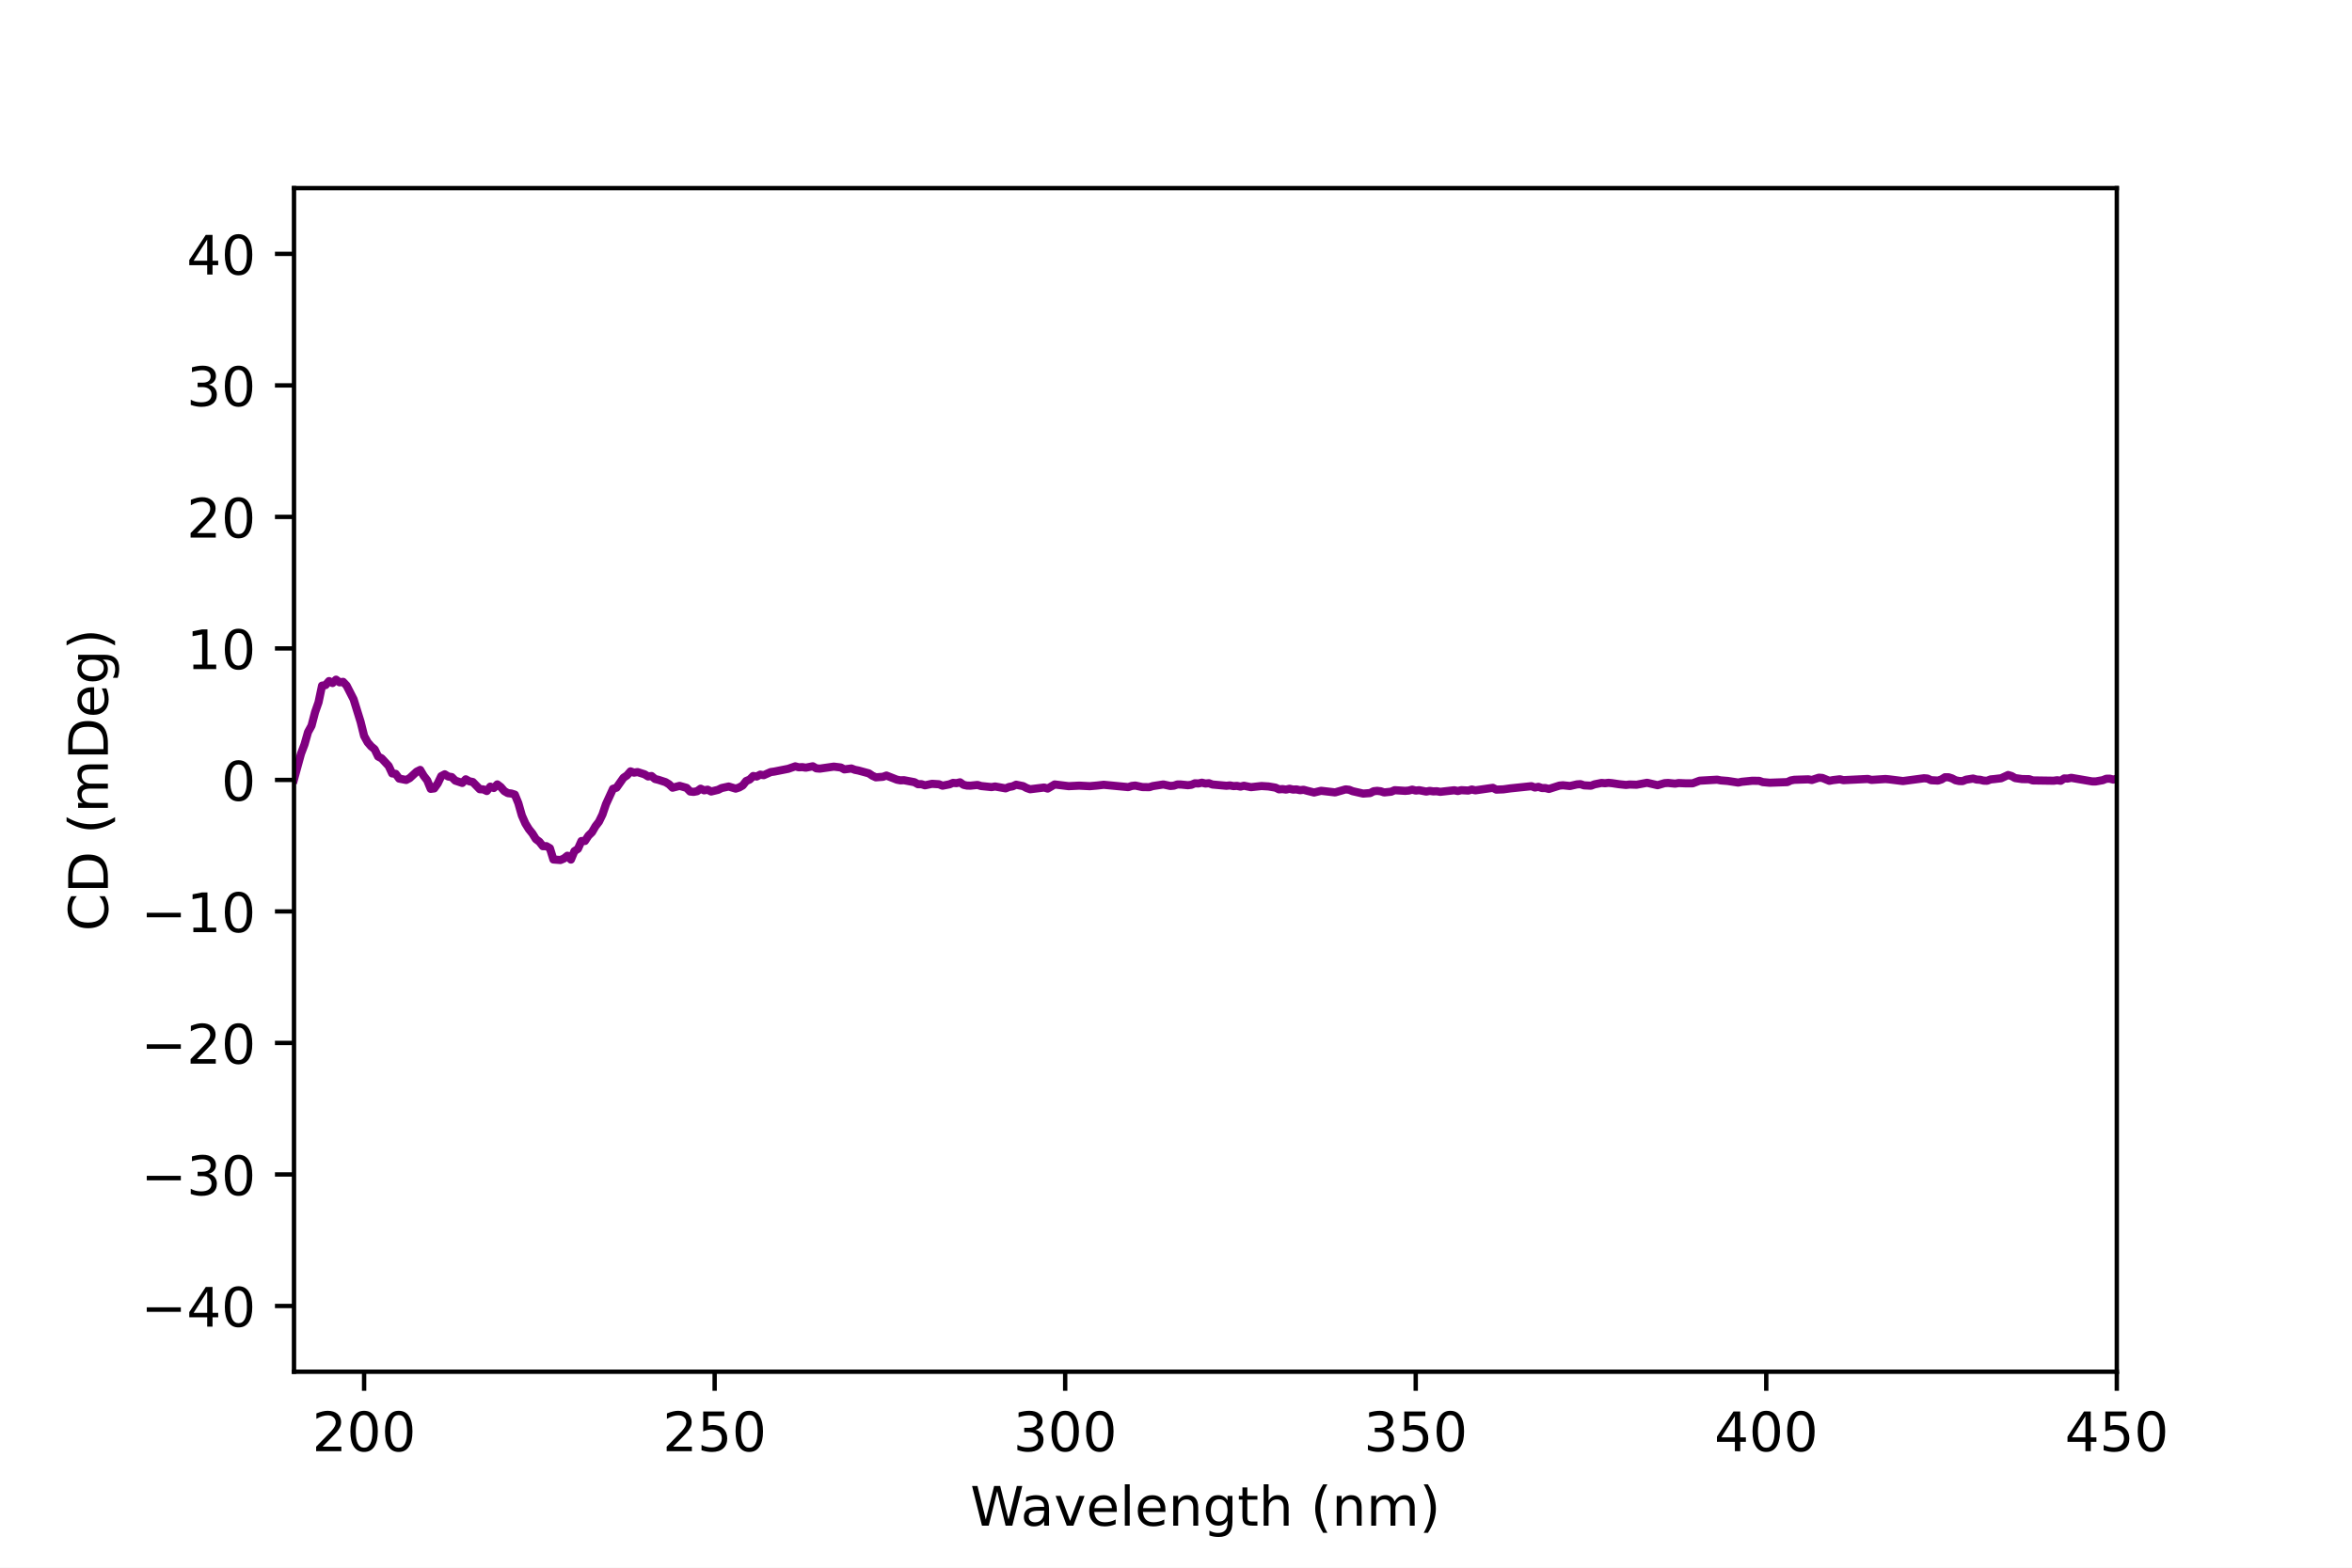
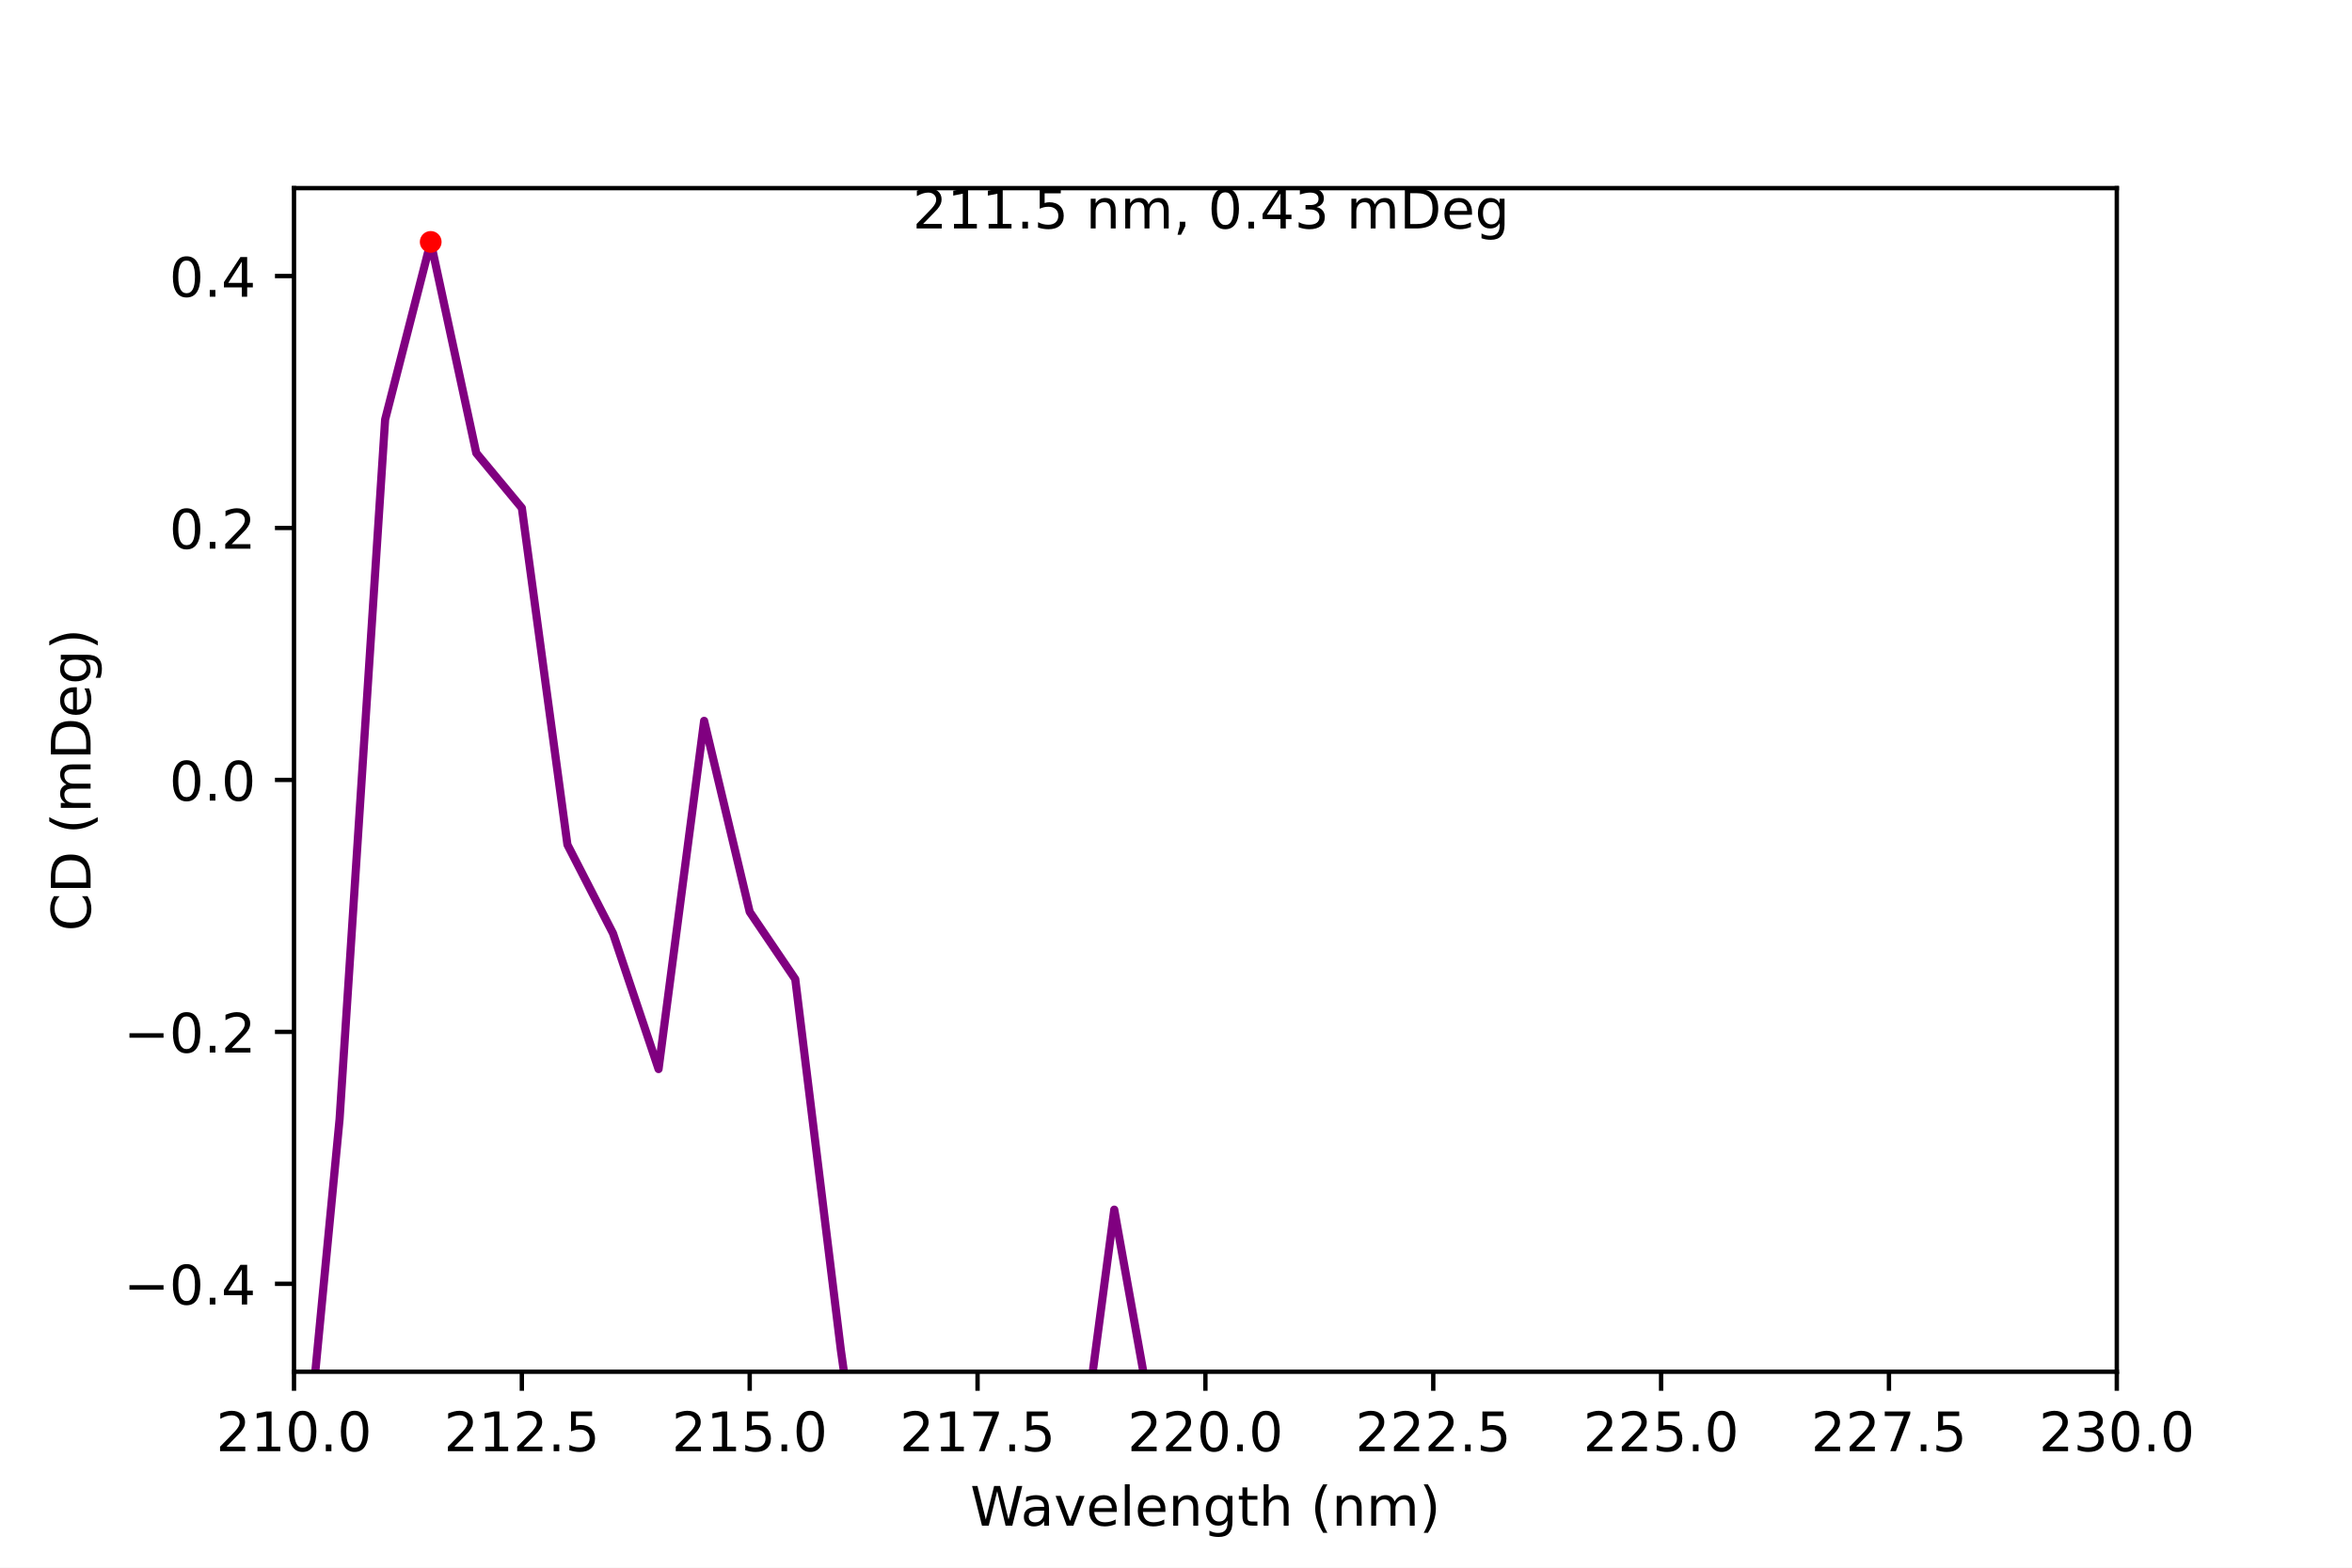
<svg xmlns="http://www.w3.org/2000/svg" xmlns:xlink="http://www.w3.org/1999/xlink" height="288pt" version="1.1" viewBox="0 0 432 288" width="432pt">
  <defs>
    <style type="text/css">*{stroke-linecap:butt;stroke-linejoin:round;}</style>
  </defs>
  <g id="figure_1">
    <g id="patch_1">
      <path d="M 0 288  L 432 288  L 432 0  L 0 0  z " style="fill:#ffffff;" />
    </g>
    <g id="axes_1">
      <g id="patch_2">
        <path d="M 54 252  L 388.8 252  L 388.8 34.56  L 54 34.56  z " style="fill:#ffffff;" />
      </g>
      <g id="matplotlib.axis_1">
        <g id="xtick_1">
          <g id="line2d_1">
            <defs>
-               <path d="M 0 0  L 0 3.5  " id="med1c106086" style="stroke:#000000;stroke-width:0.8;" />
+               <path d="M 0 0  L 0 3.5  " id="m0cfd0e00ab" style="stroke:#000000;stroke-width:0.8;" />
            </defs>
            <g>
-               <use style="stroke:#000000;stroke-width:0.8;" x="66.877" xlink:href="#med1c106086" y="252" />
+               <use style="stroke:#000000;stroke-width:0.8;" x="54" xlink:href="#m0cfd0e00ab" y="252" />
            </g>
          </g>
          <g id="text_1">
-             <g transform="translate(57.33317 266.5984)scale(0.1 -0.1)">
+             <g transform="translate(39.68594 266.5984)scale(0.1 -0.1)">
              <defs>
                <path d="M 1228 531  L 3431 531  L 3431 0  L 469 0  L 469 531  Q 828 903 1448 1529  Q 2069 2156 2228 2338  Q 2531 2678 2651 2914  Q 2772 3150 2772 3378  Q 2772 3750 2511 3984  Q 2250 4219 1831 4219  Q 1534 4219 1204 4116  Q 875 4013 500 3803  L 500 4441  Q 881 4594 1212 4672  Q 1544 4750 1819 4750  Q 2544 4750 2975 4387  Q 3406 4025 3406 3419  Q 3406 3131 3298 2873  Q 3191 2616 2906 2266  Q 2828 2175 2409 1742  Q 1991 1309 1228 531  z " id="DejaVuSans-32" transform="scale(0.015625)" />
+                 <path d="M 794 531  L 1825 531  L 1825 4091  L 703 3866  L 703 4441  L 1819 4666  L 2450 4666  L 2450 531  L 3481 531  L 3481 0  L 794 0  L 794 531  z " id="DejaVuSans-31" transform="scale(0.015625)" />
                <path d="M 2034 4250  Q 1547 4250 1301 3770  Q 1056 3291 1056 2328  Q 1056 1369 1301 889  Q 1547 409 2034 409  Q 2525 409 2770 889  Q 3016 1369 3016 2328  Q 3016 3291 2770 3770  Q 2525 4250 2034 4250  z M 2034 4750  Q 2819 4750 3233 4129  Q 3647 3509 3647 2328  Q 3647 1150 3233 529  Q 2819 -91 2034 -91  Q 1250 -91 836 529  Q 422 1150 422 2328  Q 422 3509 836 4129  Q 1250 4750 2034 4750  z " id="DejaVuSans-30" transform="scale(0.015625)" />
-               </defs>
-               <use xlink:href="#DejaVuSans-32" />
-               <use x="63.623" xlink:href="#DejaVuSans-30" />
+                 <path d="M 684 794  L 1344 794  L 1344 0  L 684 0  L 684 794  z " id="DejaVuSans-2e" transform="scale(0.015625)" />
+               </defs>
+               <use xlink:href="#DejaVuSans-32" />
+               <use x="63.623" xlink:href="#DejaVuSans-31" />
              <use x="127.246" xlink:href="#DejaVuSans-30" />
+               <use x="190.869" xlink:href="#DejaVuSans-2e" />
+               <use x="222.656" xlink:href="#DejaVuSans-30" />
            </g>
          </g>
        </g>
        <g id="xtick_2">
          <g id="line2d_2">
            <g>
-               <use style="stroke:#000000;stroke-width:0.8;" x="131.262" xlink:href="#med1c106086" y="252" />
+               <use style="stroke:#000000;stroke-width:0.8;" x="95.85" xlink:href="#m0cfd0e00ab" y="252" />
            </g>
          </g>
          <g id="text_2">
-             <g transform="translate(121.7178 266.5984)scale(0.1 -0.1)">
+             <g transform="translate(81.53594 266.5984)scale(0.1 -0.1)">
              <defs>
                <path d="M 691 4666  L 3169 4666  L 3169 4134  L 1269 4134  L 1269 2991  Q 1406 3038 1543 3061  Q 1681 3084 1819 3084  Q 2600 3084 3056 2656  Q 3513 2228 3513 1497  Q 3513 744 3044 326  Q 2575 -91 1722 -91  Q 1428 -91 1123 -41  Q 819 9 494 109  L 494 744  Q 775 591 1075 516  Q 1375 441 1709 441  Q 2250 441 2565 725  Q 2881 1009 2881 1497  Q 2881 1984 2565 2268  Q 2250 2553 1709 2553  Q 1456 2553 1204 2497  Q 953 2441 691 2322  L 691 4666  z " id="DejaVuSans-35" transform="scale(0.015625)" />
              </defs>
              <use xlink:href="#DejaVuSans-32" />
-               <use x="63.623" xlink:href="#DejaVuSans-35" />
-               <use x="127.246" xlink:href="#DejaVuSans-30" />
+               <use x="63.623" xlink:href="#DejaVuSans-31" />
+               <use x="127.246" xlink:href="#DejaVuSans-32" />
+               <use x="190.869" xlink:href="#DejaVuSans-2e" />
+               <use x="222.656" xlink:href="#DejaVuSans-35" />
            </g>
          </g>
        </g>
        <g id="xtick_3">
          <g id="line2d_3">
            <g>
-               <use style="stroke:#000000;stroke-width:0.8;" x="195.646" xlink:href="#med1c106086" y="252" />
+               <use style="stroke:#000000;stroke-width:0.8;" x="137.7" xlink:href="#m0cfd0e00ab" y="252" />
            </g>
          </g>
          <g id="text_3">
-             <g transform="translate(186.1024 266.5984)scale(0.1 -0.1)">
-               <defs>
-                 <path d="M 2597 2516  Q 3050 2419 3304 2112  Q 3559 1806 3559 1356  Q 3559 666 3084 287  Q 2609 -91 1734 -91  Q 1441 -91 1130 -33  Q 819 25 488 141  L 488 750  Q 750 597 1062 519  Q 1375 441 1716 441  Q 2309 441 2620 675  Q 2931 909 2931 1356  Q 2931 1769 2642 2001  Q 2353 2234 1838 2234  L 1294 2234  L 1294 2753  L 1863 2753  Q 2328 2753 2575 2939  Q 2822 3125 2822 3475  Q 2822 3834 2567 4026  Q 2313 4219 1838 4219  Q 1578 4219 1281 4162  Q 984 4106 628 3988  L 628 4550  Q 988 4650 1302 4700  Q 1616 4750 1894 4750  Q 2613 4750 3031 4423  Q 3450 4097 3450 3541  Q 3450 3153 3228 2886  Q 3006 2619 2597 2516  z " id="DejaVuSans-33" transform="scale(0.015625)" />
-               </defs>
-               <use xlink:href="#DejaVuSans-33" />
-               <use x="63.623" xlink:href="#DejaVuSans-30" />
-               <use x="127.246" xlink:href="#DejaVuSans-30" />
+             <g transform="translate(123.3859 266.5984)scale(0.1 -0.1)">
+               <use xlink:href="#DejaVuSans-32" />
+               <use x="63.623" xlink:href="#DejaVuSans-31" />
+               <use x="127.246" xlink:href="#DejaVuSans-35" />
+               <use x="190.869" xlink:href="#DejaVuSans-2e" />
+               <use x="222.656" xlink:href="#DejaVuSans-30" />
            </g>
          </g>
        </g>
        <g id="xtick_4">
          <g id="line2d_4">
            <g>
-               <use style="stroke:#000000;stroke-width:0.8;" x="260.031" xlink:href="#med1c106086" y="252" />
+               <use style="stroke:#000000;stroke-width:0.8;" x="179.55" xlink:href="#m0cfd0e00ab" y="252" />
            </g>
          </g>
          <g id="text_4">
-             <g transform="translate(250.487 266.5984)scale(0.1 -0.1)">
-               <use xlink:href="#DejaVuSans-33" />
-               <use x="63.623" xlink:href="#DejaVuSans-35" />
-               <use x="127.246" xlink:href="#DejaVuSans-30" />
+             <g transform="translate(165.2359 266.5984)scale(0.1 -0.1)">
+               <defs>
+                 <path d="M 525 4666  L 3525 4666  L 3525 4397  L 1831 0  L 1172 0  L 2766 4134  L 525 4134  L 525 4666  z " id="DejaVuSans-37" transform="scale(0.015625)" />
+               </defs>
+               <use xlink:href="#DejaVuSans-32" />
+               <use x="63.623" xlink:href="#DejaVuSans-31" />
+               <use x="127.246" xlink:href="#DejaVuSans-37" />
+               <use x="190.869" xlink:href="#DejaVuSans-2e" />
+               <use x="222.656" xlink:href="#DejaVuSans-35" />
            </g>
          </g>
        </g>
        <g id="xtick_5">
          <g id="line2d_5">
            <g>
-               <use style="stroke:#000000;stroke-width:0.8;" x="324.415" xlink:href="#med1c106086" y="252" />
+               <use style="stroke:#000000;stroke-width:0.8;" x="221.4" xlink:href="#m0cfd0e00ab" y="252" />
            </g>
          </g>
          <g id="text_5">
-             <g transform="translate(314.8716 266.5984)scale(0.1 -0.1)">
-               <defs>
-                 <path d="M 2419 4116  L 825 1625  L 2419 1625  L 2419 4116  z M 2253 4666  L 3047 4666  L 3047 1625  L 3713 1625  L 3713 1100  L 3047 1100  L 3047 0  L 2419 0  L 2419 1100  L 313 1100  L 313 1709  L 2253 4666  z " id="DejaVuSans-34" transform="scale(0.015625)" />
-               </defs>
-               <use xlink:href="#DejaVuSans-34" />
-               <use x="63.623" xlink:href="#DejaVuSans-30" />
+             <g transform="translate(207.0859 266.5984)scale(0.1 -0.1)">
+               <use xlink:href="#DejaVuSans-32" />
+               <use x="63.623" xlink:href="#DejaVuSans-32" />
              <use x="127.246" xlink:href="#DejaVuSans-30" />
+               <use x="190.869" xlink:href="#DejaVuSans-2e" />
+               <use x="222.656" xlink:href="#DejaVuSans-30" />
            </g>
          </g>
        </g>
        <g id="xtick_6">
          <g id="line2d_6">
            <g>
-               <use style="stroke:#000000;stroke-width:0.8;" x="388.8" xlink:href="#med1c106086" y="252" />
+               <use style="stroke:#000000;stroke-width:0.8;" x="263.25" xlink:href="#m0cfd0e00ab" y="252" />
            </g>
          </g>
          <g id="text_6">
-             <g transform="translate(379.2563 266.5984)scale(0.1 -0.1)">
-               <use xlink:href="#DejaVuSans-34" />
-               <use x="63.623" xlink:href="#DejaVuSans-35" />
+             <g transform="translate(248.9359 266.5984)scale(0.1 -0.1)">
+               <use xlink:href="#DejaVuSans-32" />
+               <use x="63.623" xlink:href="#DejaVuSans-32" />
+               <use x="127.246" xlink:href="#DejaVuSans-32" />
+               <use x="190.869" xlink:href="#DejaVuSans-2e" />
+               <use x="222.656" xlink:href="#DejaVuSans-35" />
+             </g>
+           </g>
+         </g>
+         <g id="xtick_7">
+           <g id="line2d_7">
+             <g>
+               <use style="stroke:#000000;stroke-width:0.8;" x="305.1" xlink:href="#m0cfd0e00ab" y="252" />
+             </g>
+           </g>
+           <g id="text_7">
+             <g transform="translate(290.7859 266.5984)scale(0.1 -0.1)">
+               <use xlink:href="#DejaVuSans-32" />
+               <use x="63.623" xlink:href="#DejaVuSans-32" />
+               <use x="127.246" xlink:href="#DejaVuSans-35" />
+               <use x="190.869" xlink:href="#DejaVuSans-2e" />
+               <use x="222.656" xlink:href="#DejaVuSans-30" />
+             </g>
+           </g>
+         </g>
+         <g id="xtick_8">
+           <g id="line2d_8">
+             <g>
+               <use style="stroke:#000000;stroke-width:0.8;" x="346.95" xlink:href="#m0cfd0e00ab" y="252" />
+             </g>
+           </g>
+           <g id="text_8">
+             <g transform="translate(332.6359 266.5984)scale(0.1 -0.1)">
+               <use xlink:href="#DejaVuSans-32" />
+               <use x="63.623" xlink:href="#DejaVuSans-32" />
+               <use x="127.246" xlink:href="#DejaVuSans-37" />
+               <use x="190.869" xlink:href="#DejaVuSans-2e" />
+               <use x="222.656" xlink:href="#DejaVuSans-35" />
+             </g>
+           </g>
+         </g>
+         <g id="xtick_9">
+           <g id="line2d_9">
+             <g>
+               <use style="stroke:#000000;stroke-width:0.8;" x="388.8" xlink:href="#m0cfd0e00ab" y="252" />
+             </g>
+           </g>
+           <g id="text_9">
+             <g transform="translate(374.4859 266.5984)scale(0.1 -0.1)">
+               <defs>
+                 <path d="M 2597 2516  Q 3050 2419 3304 2112  Q 3559 1806 3559 1356  Q 3559 666 3084 287  Q 2609 -91 1734 -91  Q 1441 -91 1130 -33  Q 819 25 488 141  L 488 750  Q 750 597 1062 519  Q 1375 441 1716 441  Q 2309 441 2620 675  Q 2931 909 2931 1356  Q 2931 1769 2642 2001  Q 2353 2234 1838 2234  L 1294 2234  L 1294 2753  L 1863 2753  Q 2328 2753 2575 2939  Q 2822 3125 2822 3475  Q 2822 3834 2567 4026  Q 2313 4219 1838 4219  Q 1578 4219 1281 4162  Q 984 4106 628 3988  L 628 4550  Q 988 4650 1302 4700  Q 1616 4750 1894 4750  Q 2613 4750 3031 4423  Q 3450 4097 3450 3541  Q 3450 3153 3228 2886  Q 3006 2619 2597 2516  z " id="DejaVuSans-33" transform="scale(0.015625)" />
+               </defs>
+               <use xlink:href="#DejaVuSans-32" />
+               <use x="63.623" xlink:href="#DejaVuSans-33" />
              <use x="127.246" xlink:href="#DejaVuSans-30" />
-             </g>
-           </g>
-         </g>
-         <g id="text_7">
+               <use x="190.869" xlink:href="#DejaVuSans-2e" />
+               <use x="222.656" xlink:href="#DejaVuSans-30" />
+             </g>
+           </g>
+         </g>
+         <g id="text_10">
          <g transform="translate(178.2078 280.2766)scale(0.1 -0.1)">
            <defs>
              <path d="M 213 4666  L 850 4666  L 1831 722  L 2809 4666  L 3519 4666  L 4500 722  L 5478 4666  L 6119 4666  L 4947 0  L 4153 0  L 3169 4050  L 2175 0  L 1381 0  L 213 4666  z " id="DejaVuSans-57" transform="scale(0.015625)" />
              <path d="M 2194 1759  Q 1497 1759 1228 1600  Q 959 1441 959 1056  Q 959 750 1161 570  Q 1363 391 1709 391  Q 2188 391 2477 730  Q 2766 1069 2766 1631  L 2766 1759  L 2194 1759  z M 3341 1997  L 3341 0  L 2766 0  L 2766 531  Q 2569 213 2275 61  Q 1981 -91 1556 -91  Q 1019 -91 701 211  Q 384 513 384 1019  Q 384 1609 779 1909  Q 1175 2209 1959 2209  L 2766 2209  L 2766 2266  Q 2766 2663 2505 2880  Q 2244 3097 1772 3097  Q 1472 3097 1187 3025  Q 903 2953 641 2809  L 641 3341  Q 956 3463 1253 3523  Q 1550 3584 1831 3584  Q 2591 3584 2966 3190  Q 3341 2797 3341 1997  z " id="DejaVuSans-61" transform="scale(0.015625)" />
              <path d="M 191 3500  L 800 3500  L 1894 563  L 2988 3500  L 3597 3500  L 2284 0  L 1503 0  L 191 3500  z " id="DejaVuSans-76" transform="scale(0.015625)" />
              <path d="M 3597 1894  L 3597 1613  L 953 1613  Q 991 1019 1311 708  Q 1631 397 2203 397  Q 2534 397 2845 478  Q 3156 559 3463 722  L 3463 178  Q 3153 47 2828 -22  Q 2503 -91 2169 -91  Q 1331 -91 842 396  Q 353 884 353 1716  Q 353 2575 817 3079  Q 1281 3584 2069 3584  Q 2775 3584 3186 3129  Q 3597 2675 3597 1894  z M 3022 2063  Q 3016 2534 2758 2815  Q 2500 3097 2075 3097  Q 1594 3097 1305 2825  Q 1016 2553 972 2059  L 3022 2063  z " id="DejaVuSans-65" transform="scale(0.015625)" />
              <path d="M 603 4863  L 1178 4863  L 1178 0  L 603 0  L 603 4863  z " id="DejaVuSans-6c" transform="scale(0.015625)" />
              <path d="M 3513 2113  L 3513 0  L 2938 0  L 2938 2094  Q 2938 2591 2744 2837  Q 2550 3084 2163 3084  Q 1697 3084 1428 2787  Q 1159 2491 1159 1978  L 1159 0  L 581 0  L 581 3500  L 1159 3500  L 1159 2956  Q 1366 3272 1645 3428  Q 1925 3584 2291 3584  Q 2894 3584 3203 3211  Q 3513 2838 3513 2113  z " id="DejaVuSans-6e" transform="scale(0.015625)" />
              <path d="M 2906 1791  Q 2906 2416 2648 2759  Q 2391 3103 1925 3103  Q 1463 3103 1205 2759  Q 947 2416 947 1791  Q 947 1169 1205 825  Q 1463 481 1925 481  Q 2391 481 2648 825  Q 2906 1169 2906 1791  z M 3481 434  Q 3481 -459 3084 -895  Q 2688 -1331 1869 -1331  Q 1566 -1331 1297 -1286  Q 1028 -1241 775 -1147  L 775 -588  Q 1028 -725 1275 -790  Q 1522 -856 1778 -856  Q 2344 -856 2625 -561  Q 2906 -266 2906 331  L 2906 616  Q 2728 306 2450 153  Q 2172 0 1784 0  Q 1141 0 747 490  Q 353 981 353 1791  Q 353 2603 747 3093  Q 1141 3584 1784 3584  Q 2172 3584 2450 3431  Q 2728 3278 2906 2969  L 2906 3500  L 3481 3500  L 3481 434  z " id="DejaVuSans-67" transform="scale(0.015625)" />
              <path d="M 1172 4494  L 1172 3500  L 2356 3500  L 2356 3053  L 1172 3053  L 1172 1153  Q 1172 725 1289 603  Q 1406 481 1766 481  L 2356 481  L 2356 0  L 1766 0  Q 1100 0 847 248  Q 594 497 594 1153  L 594 3053  L 172 3053  L 172 3500  L 594 3500  L 594 4494  L 1172 4494  z " id="DejaVuSans-74" transform="scale(0.015625)" />
              <path d="M 3513 2113  L 3513 0  L 2938 0  L 2938 2094  Q 2938 2591 2744 2837  Q 2550 3084 2163 3084  Q 1697 3084 1428 2787  Q 1159 2491 1159 1978  L 1159 0  L 581 0  L 581 4863  L 1159 4863  L 1159 2956  Q 1366 3272 1645 3428  Q 1925 3584 2291 3584  Q 2894 3584 3203 3211  Q 3513 2838 3513 2113  z " id="DejaVuSans-68" transform="scale(0.015625)" />
              <path id="DejaVuSans-20" transform="scale(0.015625)" />
              <path d="M 1984 4856  Q 1566 4138 1362 3434  Q 1159 2731 1159 2009  Q 1159 1288 1364 580  Q 1569 -128 1984 -844  L 1484 -844  Q 1016 -109 783 600  Q 550 1309 550 2009  Q 550 2706 781 3412  Q 1013 4119 1484 4856  L 1984 4856  z " id="DejaVuSans-28" transform="scale(0.015625)" />
              <path d="M 3328 2828  Q 3544 3216 3844 3400  Q 4144 3584 4550 3584  Q 5097 3584 5394 3201  Q 5691 2819 5691 2113  L 5691 0  L 5113 0  L 5113 2094  Q 5113 2597 4934 2840  Q 4756 3084 4391 3084  Q 3944 3084 3684 2787  Q 3425 2491 3425 1978  L 3425 0  L 2847 0  L 2847 2094  Q 2847 2600 2669 2842  Q 2491 3084 2119 3084  Q 1678 3084 1418 2786  Q 1159 2488 1159 1978  L 1159 0  L 581 0  L 581 3500  L 1159 3500  L 1159 2956  Q 1356 3278 1631 3431  Q 1906 3584 2284 3584  Q 2666 3584 2933 3390  Q 3200 3197 3328 2828  z " id="DejaVuSans-6d" transform="scale(0.015625)" />
              <path d="M 513 4856  L 1013 4856  Q 1481 4119 1714 3412  Q 1947 2706 1947 2009  Q 1947 1309 1714 600  Q 1481 -109 1013 -844  L 513 -844  Q 928 -128 1133 580  Q 1338 1288 1338 2009  Q 1338 2731 1133 3434  Q 928 4138 513 4856  z " id="DejaVuSans-29" transform="scale(0.015625)" />
            </defs>
            <use xlink:href="#DejaVuSans-57" />
            <use x="92.502" xlink:href="#DejaVuSans-61" />
            <use x="153.781" xlink:href="#DejaVuSans-76" />
            <use x="212.961" xlink:href="#DejaVuSans-65" />
            <use x="274.484" xlink:href="#DejaVuSans-6c" />
            <use x="302.268" xlink:href="#DejaVuSans-65" />
            <use x="363.791" xlink:href="#DejaVuSans-6e" />
            <use x="427.17" xlink:href="#DejaVuSans-67" />
            <use x="490.646" xlink:href="#DejaVuSans-74" />
            <use x="529.855" xlink:href="#DejaVuSans-68" />
            <use x="593.234" xlink:href="#DejaVuSans-20" />
            <use x="625.021" xlink:href="#DejaVuSans-28" />
            <use x="664.035" xlink:href="#DejaVuSans-6e" />
            <use x="727.414" xlink:href="#DejaVuSans-6d" />
            <use x="824.826" xlink:href="#DejaVuSans-29" />
          </g>
        </g>
      </g>
      <g id="matplotlib.axis_2">
        <g id="ytick_1">
-           <g id="line2d_7">
+           <g id="line2d_10">
            <defs>
-               <path d="M 0 0  L -3.5 0  " id="m95d2847f1f" style="stroke:#000000;stroke-width:0.8;" />
+               <path d="M 0 0  L -3.5 0  " id="m63504924fc" style="stroke:#000000;stroke-width:0.8;" />
            </defs>
            <g>
-               <use style="stroke:#000000;stroke-width:0.8;" x="54" xlink:href="#m95d2847f1f" y="239.92" />
-             </g>
-           </g>
-           <g id="text_8">
-             <g transform="translate(25.89531 243.7192)scale(0.1 -0.1)">
+               <use style="stroke:#000000;stroke-width:0.8;" x="54" xlink:href="#m63504924fc" y="235.849" />
+             </g>
+           </g>
+           <g id="text_11">
+             <g transform="translate(22.71719 239.6486)scale(0.1 -0.1)">
              <defs>
                <path d="M 678 2272  L 4684 2272  L 4684 1741  L 678 1741  L 678 2272  z " id="DejaVuSans-2212" transform="scale(0.015625)" />
+                 <path d="M 2419 4116  L 825 1625  L 2419 1625  L 2419 4116  z M 2253 4666  L 3047 4666  L 3047 1625  L 3713 1625  L 3713 1100  L 3047 1100  L 3047 0  L 2419 0  L 2419 1100  L 313 1100  L 313 1709  L 2253 4666  z " id="DejaVuSans-34" transform="scale(0.015625)" />
              </defs>
              <use xlink:href="#DejaVuSans-2212" />
-               <use x="83.789" xlink:href="#DejaVuSans-34" />
-               <use x="147.412" xlink:href="#DejaVuSans-30" />
+               <use x="83.789" xlink:href="#DejaVuSans-30" />
+               <use x="147.412" xlink:href="#DejaVuSans-2e" />
+               <use x="179.199" xlink:href="#DejaVuSans-34" />
            </g>
          </g>
        </g>
        <g id="ytick_2">
-           <g id="line2d_8">
-             <g>
-               <use style="stroke:#000000;stroke-width:0.8;" x="54" xlink:href="#m95d2847f1f" y="215.76" />
-             </g>
-           </g>
-           <g id="text_9">
-             <g transform="translate(25.89531 219.5592)scale(0.1 -0.1)">
+           <g id="line2d_11">
+             <g>
+               <use style="stroke:#000000;stroke-width:0.8;" x="54" xlink:href="#m63504924fc" y="189.565" />
+             </g>
+           </g>
+           <g id="text_12">
+             <g transform="translate(22.71719 193.3639)scale(0.1 -0.1)">
              <use xlink:href="#DejaVuSans-2212" />
-               <use x="83.789" xlink:href="#DejaVuSans-33" />
-               <use x="147.412" xlink:href="#DejaVuSans-30" />
+               <use x="83.789" xlink:href="#DejaVuSans-30" />
+               <use x="147.412" xlink:href="#DejaVuSans-2e" />
+               <use x="179.199" xlink:href="#DejaVuSans-32" />
            </g>
          </g>
        </g>
        <g id="ytick_3">
-           <g id="line2d_9">
-             <g>
-               <use style="stroke:#000000;stroke-width:0.8;" x="54" xlink:href="#m95d2847f1f" y="191.6" />
-             </g>
-           </g>
-           <g id="text_10">
-             <g transform="translate(25.89531 195.3992)scale(0.1 -0.1)">
-               <use xlink:href="#DejaVuSans-2212" />
-               <use x="83.789" xlink:href="#DejaVuSans-32" />
-               <use x="147.412" xlink:href="#DejaVuSans-30" />
+           <g id="line2d_12">
+             <g>
+               <use style="stroke:#000000;stroke-width:0.8;" x="54" xlink:href="#m63504924fc" y="143.28" />
+             </g>
+           </g>
+           <g id="text_13">
+             <g transform="translate(31.09688 147.0792)scale(0.1 -0.1)">
+               <use xlink:href="#DejaVuSans-30" />
+               <use x="63.623" xlink:href="#DejaVuSans-2e" />
+               <use x="95.41" xlink:href="#DejaVuSans-30" />
            </g>
          </g>
        </g>
        <g id="ytick_4">
-           <g id="line2d_10">
-             <g>
-               <use style="stroke:#000000;stroke-width:0.8;" x="54" xlink:href="#m95d2847f1f" y="167.44" />
-             </g>
-           </g>
-           <g id="text_11">
-             <g transform="translate(25.89531 171.2392)scale(0.1 -0.1)">
-               <defs>
-                 <path d="M 794 531  L 1825 531  L 1825 4091  L 703 3866  L 703 4441  L 1819 4666  L 2450 4666  L 2450 531  L 3481 531  L 3481 0  L 794 0  L 794 531  z " id="DejaVuSans-31" transform="scale(0.015625)" />
-               </defs>
-               <use xlink:href="#DejaVuSans-2212" />
-               <use x="83.789" xlink:href="#DejaVuSans-31" />
-               <use x="147.412" xlink:href="#DejaVuSans-30" />
+           <g id="line2d_13">
+             <g>
+               <use style="stroke:#000000;stroke-width:0.8;" x="54" xlink:href="#m63504924fc" y="96.995" />
+             </g>
+           </g>
+           <g id="text_14">
+             <g transform="translate(31.09688 100.7945)scale(0.1 -0.1)">
+               <use xlink:href="#DejaVuSans-30" />
+               <use x="63.623" xlink:href="#DejaVuSans-2e" />
+               <use x="95.41" xlink:href="#DejaVuSans-32" />
            </g>
          </g>
        </g>
        <g id="ytick_5">
-           <g id="line2d_11">
-             <g>
-               <use style="stroke:#000000;stroke-width:0.8;" x="54" xlink:href="#m95d2847f1f" y="143.28" />
-             </g>
-           </g>
-           <g id="text_12">
-             <g transform="translate(40.6375 147.0792)scale(0.1 -0.1)">
+           <g id="line2d_14">
+             <g>
+               <use style="stroke:#000000;stroke-width:0.8;" x="54" xlink:href="#m63504924fc" y="50.711" />
+             </g>
+           </g>
+           <g id="text_15">
+             <g transform="translate(31.09688 54.5098)scale(0.1 -0.1)">
              <use xlink:href="#DejaVuSans-30" />
-             </g>
-           </g>
-         </g>
-         <g id="ytick_6">
-           <g id="line2d_12">
-             <g>
-               <use style="stroke:#000000;stroke-width:0.8;" x="54" xlink:href="#m95d2847f1f" y="119.12" />
-             </g>
-           </g>
-           <g id="text_13">
-             <g transform="translate(34.275 122.9192)scale(0.1 -0.1)">
-               <use xlink:href="#DejaVuSans-31" />
-               <use x="63.623" xlink:href="#DejaVuSans-30" />
-             </g>
-           </g>
-         </g>
-         <g id="ytick_7">
-           <g id="line2d_13">
-             <g>
-               <use style="stroke:#000000;stroke-width:0.8;" x="54" xlink:href="#m95d2847f1f" y="94.96" />
-             </g>
-           </g>
-           <g id="text_14">
-             <g transform="translate(34.275 98.75922)scale(0.1 -0.1)">
-               <use xlink:href="#DejaVuSans-32" />
-               <use x="63.623" xlink:href="#DejaVuSans-30" />
-             </g>
-           </g>
-         </g>
-         <g id="ytick_8">
-           <g id="line2d_14">
-             <g>
-               <use style="stroke:#000000;stroke-width:0.8;" x="54" xlink:href="#m95d2847f1f" y="70.8" />
-             </g>
-           </g>
-           <g id="text_15">
-             <g transform="translate(34.275 74.59922)scale(0.1 -0.1)">
-               <use xlink:href="#DejaVuSans-33" />
-               <use x="63.623" xlink:href="#DejaVuSans-30" />
-             </g>
-           </g>
-         </g>
-         <g id="ytick_9">
-           <g id="line2d_15">
-             <g>
-               <use style="stroke:#000000;stroke-width:0.8;" x="54" xlink:href="#m95d2847f1f" y="46.64" />
-             </g>
-           </g>
-           <g id="text_16">
-             <g transform="translate(34.275 50.43922)scale(0.1 -0.1)">
-               <use xlink:href="#DejaVuSans-34" />
-               <use x="63.623" xlink:href="#DejaVuSans-30" />
-             </g>
-           </g>
-         </g>
-         <g id="text_17">
-           <g transform="translate(19.81563 171.0831)rotate(-90)scale(0.1 -0.1)">
+               <use x="63.623" xlink:href="#DejaVuSans-2e" />
+               <use x="95.41" xlink:href="#DejaVuSans-34" />
+             </g>
+           </g>
+         </g>
+         <g id="text_16">
+           <g transform="translate(16.6375 171.0831)rotate(-90)scale(0.1 -0.1)">
            <defs>
              <path d="M 4122 4306  L 4122 3641  Q 3803 3938 3442 4084  Q 3081 4231 2675 4231  Q 1875 4231 1450 3742  Q 1025 3253 1025 2328  Q 1025 1406 1450 917  Q 1875 428 2675 428  Q 3081 428 3442 575  Q 3803 722 4122 1019  L 4122 359  Q 3791 134 3420 21  Q 3050 -91 2638 -91  Q 1578 -91 968 557  Q 359 1206 359 2328  Q 359 3453 968 4101  Q 1578 4750 2638 4750  Q 3056 4750 3426 4639  Q 3797 4528 4122 4306  z " id="DejaVuSans-43" transform="scale(0.015625)" />
              <path d="M 1259 4147  L 1259 519  L 2022 519  Q 2988 519 3436 956  Q 3884 1394 3884 2338  Q 3884 3275 3436 3711  Q 2988 4147 2022 4147  L 1259 4147  z M 628 4666  L 1925 4666  Q 3281 4666 3915 4102  Q 4550 3538 4550 2338  Q 4550 1131 3912 565  Q 3275 0 1925 0  L 628 0  L 628 4666  z " id="DejaVuSans-44" transform="scale(0.015625)" />
            </defs>
            <use xlink:href="#DejaVuSans-43" />
            <use x="69.824" xlink:href="#DejaVuSans-44" />
            <use x="146.826" xlink:href="#DejaVuSans-20" />
            <use x="178.613" xlink:href="#DejaVuSans-28" />
            <use x="217.627" xlink:href="#DejaVuSans-6d" />
            <use x="315.039" xlink:href="#DejaVuSans-44" />
            <use x="392.041" xlink:href="#DejaVuSans-65" />
            <use x="453.564" xlink:href="#DejaVuSans-67" />
            <use x="517.041" xlink:href="#DejaVuSans-29" />
          </g>
        </g>
      </g>
+       <g id="line2d_15">
+         <path clip-path="url(#p88fe9d96d7)" d="M 215.388 289  L 213.03 268.937  L 204.66 222.224  L 196.29 285.333  L 187.92 261.481  L 184.928 289  M 160.241 289  L 154.44 248  L 146.07 179.881  L 137.7 167.523  L 129.33 132.427  L 120.96 196.398  L 112.59 171.463  L 104.22 155.175  L 95.85 93.317  L 87.48 83.231  L 79.11 44.444  L 70.74 77.065  L 62.37 205.624  L 54.361 289  " style="fill:none;stroke:#800080;stroke-linecap:square;stroke-width:1.5;" />
+       </g>
      <g id="line2d_16">
-         <path clip-path="url(#p1b360fad05)" d="M 388.8 143.04  L 388.156 143.22  L 387.512 143.051  L 386.868 143.064  L 386.225 143.325  L 384.937 143.556  L 384.293 143.557  L 380.43 142.894  L 379.786 143.031  L 379.142 143.009  L 378.498 143.437  L 377.855 143.337  L 377.211 143.426  L 373.348 143.369  L 372.704 143.142  L 371.416 143.125  L 370.128 142.943  L 369.485 142.574  L 368.841 142.378  L 367.553 142.974  L 366.265 143.126  L 365.622 143.187  L 364.978 143.432  L 364.334 143.412  L 363.69 143.253  L 363.046 143.211  L 362.402 143.029  L 361.115 143.235  L 360.471 143.498  L 359.827 143.481  L 359.183 143.342  L 358.539 143.002  L 357.895 142.793  L 357.252 142.786  L 356.608 143.187  L 355.964 143.399  L 354.676 143.334  L 354.032 143.028  L 353.388 142.975  L 349.525 143.489  L 346.95 143.169  L 346.306 143.113  L 343.731 143.279  L 343.087 143.101  L 338.58 143.324  L 337.936 143.16  L 336.648 143.318  L 336.005 143.445  L 334.717 142.918  L 334.073 142.869  L 332.785 143.294  L 332.142 143.172  L 329.566 143.256  L 328.922 143.375  L 328.278 143.681  L 325.059 143.796  L 323.772 143.68  L 323.128 143.451  L 321.84 143.433  L 319.908 143.626  L 319.265 143.766  L 317.333 143.468  L 316.045 143.367  L 315.402 143.238  L 312.182 143.422  L 310.895 143.906  L 309.607 143.907  L 308.319 143.854  L 307.675 143.964  L 306.388 143.837  L 305.744 143.874  L 304.456 144.248  L 302.525 143.805  L 300.593 144.164  L 299.305 144.122  L 298.662 144.201  L 297.374 144.067  L 296.086 143.875  L 295.442 143.814  L 294.798 143.888  L 294.155 143.833  L 292.867 144.094  L 292.223 144.342  L 290.935 144.277  L 290.292 144.056  L 289.648 144.101  L 288.36 144.398  L 287.072 144.264  L 286.428 144.323  L 284.497 144.938  L 283.853 144.773  L 283.209 144.769  L 282.565 144.55  L 281.922 144.677  L 281.278 144.432  L 277.415 144.834  L 276.127 145.012  L 274.839 145.064  L 274.195 144.733  L 270.976 145.194  L 270.332 145.042  L 269.688 145.233  L 268.401 145.161  L 267.757 145.318  L 267.113 145.18  L 264.538 145.467  L 263.894 145.359  L 263.25 145.382  L 262.606 145.291  L 261.962 145.419  L 260.675 145.17  L 260.031 145.233  L 259.387 145.065  L 258.743 145.236  L 258.099 145.29  L 256.168 145.167  L 255.524 145.442  L 254.236 145.576  L 253.592 145.366  L 252.948 145.288  L 252.305 145.357  L 251.661 145.695  L 250.373 145.789  L 248.442 145.35  L 247.798 145.091  L 247.154 145.016  L 245.222 145.571  L 242.647 145.277  L 241.359 145.591  L 240.072 145.268  L 239.428 145.09  L 238.784 145.169  L 238.14 145.026  L 237.496 145.051  L 236.852 144.904  L 236.208 145.055  L 235.565 144.963  L 234.921 145.01  L 234.277 144.697  L 232.989 144.48  L 231.702 144.4  L 229.77 144.612  L 228.482 144.351  L 227.838 144.509  L 227.195 144.375  L 226.551 144.414  L 225.907 144.29  L 225.263 144.355  L 222.688 144.122  L 222.044 143.885  L 221.4 143.946  L 220.756 143.79  L 220.112 143.933  L 219.468 143.902  L 218.825 144.174  L 218.181 144.253  L 216.893 144.122  L 216.249 144.117  L 215.605 144.337  L 214.962 144.39  L 213.674 144.113  L 211.742 144.411  L 211.098 144.613  L 209.811 144.591  L 208.523 144.318  L 207.879 144.387  L 207.235 144.604  L 202.728 144.173  L 201.441 144.317  L 200.153 144.429  L 198.222 144.329  L 196.29 144.427  L 193.715 144.113  L 192.427 144.87  L 191.783 144.677  L 189.208 144.993  L 188.564 144.768  L 187.92 144.421  L 186.632 144.161  L 185.988 144.457  L 185.345 144.572  L 184.701 144.832  L 182.769 144.487  L 182.125 144.6  L 180.194 144.401  L 179.55 144.202  L 178.262 144.333  L 177.618 144.321  L 176.975 144.18  L 176.331 143.72  L 175.687 143.874  L 175.043 143.829  L 174.399 144.087  L 173.112 144.342  L 172.468 144.077  L 171.18 143.997  L 169.892 144.269  L 169.248 144.062  L 168.605 144.065  L 167.961 143.699  L 166.029 143.33  L 165.385 143.358  L 164.742 143.235  L 162.81 142.477  L 162.166 142.707  L 160.878 142.803  L 160.235 142.509  L 159.591 142.075  L 157.659 141.55  L 157.015 141.423  L 156.372 141.18  L 155.084 141.345  L 154.44 140.996  L 153.152 140.838  L 150.577 141.206  L 149.933 141.152  L 149.289 140.777  L 148.002 141.029  L 147.358 140.929  L 146.714 140.962  L 146.07 140.787  L 144.782 141.237  L 142.207 141.747  L 141.563 141.835  L 140.275 142.409  L 139.632 142.309  L 138.988 142.653  L 138.344 142.563  L 137.7 143.209  L 137.056 143.478  L 136.412 144.301  L 135.768 144.668  L 135.125 144.879  L 133.837 144.494  L 132.549 144.774  L 131.905 145.097  L 130.618 145.407  L 129.974 145.076  L 129.33 145.193  L 128.686 144.893  L 128.042 145.353  L 127.398 145.475  L 126.755 145.408  L 126.111 144.738  L 124.823 144.373  L 123.535 144.71  L 122.892 144.083  L 122.248 143.689  L 120.96 143.269  L 120.316 143.11  L 119.672 142.569  L 119.028 142.638  L 118.385 142.246  L 117.097 141.837  L 116.453 141.943  L 115.809 141.71  L 115.165 142.444  L 114.522 142.883  L 113.234 144.708  L 112.59 144.917  L 111.302 147.73  L 110.658 149.634  L 110.015 150.955  L 109.371 151.793  L 108.727 152.896  L 108.083 153.522  L 107.439 154.497  L 106.795 154.506  L 106.152 155.943  L 105.508 156.368  L 104.864 157.911  L 104.22 157.205  L 103.576 157.722  L 102.932 157.996  L 101.645 157.896  L 101.001 155.823  L 100.357 155.449  L 99.713 155.453  L 99.069 154.634  L 98.425 154.148  L 97.782 153.116  L 97.138 152.314  L 96.494 151.273  L 95.85 149.808  L 95.206 147.552  L 94.562 145.981  L 93.918 145.78  L 93.275 145.704  L 92.631 145.335  L 91.987 144.592  L 91.343 144.104  L 90.699 144.763  L 90.055 144.514  L 89.412 145.318  L 88.768 145.014  L 88.124 144.991  L 86.836 143.662  L 86.192 143.533  L 85.548 143.167  L 84.905 143.835  L 83.617 143.404  L 82.973 142.758  L 82.329 142.653  L 81.685 142.248  L 81.042 142.589  L 80.398 143.931  L 79.754 144.841  L 79.11 144.921  L 78.466 143.355  L 77.822 142.526  L 77.178 141.445  L 76.535 141.763  L 75.247 142.95  L 74.603 143.289  L 73.315 143.033  L 72.672 142.166  L 72.028 142.084  L 71.384 140.707  L 70.096 139.318  L 69.452 138.98  L 68.808 137.644  L 68.165 137.11  L 67.521 136.363  L 66.877 135.196  L 66.233 132.611  L 64.945 128.462  L 63.658 125.94  L 63.014 125.264  L 62.37 125.35  L 61.726 124.861  L 61.082 125.476  L 60.438 125.122  L 59.795 125.858  L 59.151 125.963  L 58.507 129.016  L 57.863 130.858  L 57.219 133.325  L 56.575 134.496  L 55.932 136.761  L 55.288 138.459  L 54 143.162  L 54 143.162  " style="fill:none;stroke:#800080;stroke-linecap:square;stroke-width:1.5;" />
+         <path clip-path="url(#p88fe9d96d7)" d="M 79.11 44.444  " style="fill:none;stroke:#ff0000;stroke-linecap:square;stroke-width:1.5;" />
+         <defs>
+           <path d="M 0 1.5  C 0.398 1.5 0.779 1.342 1.061 1.061  C 1.342 0.779 1.5 0.398 1.5 0  C 1.5 -0.398 1.342 -0.779 1.061 -1.061  C 0.779 -1.342 0.398 -1.5 0 -1.5  C -0.398 -1.5 -0.779 -1.342 -1.061 -1.061  C -1.342 -0.779 -1.5 -0.398 -1.5 0  C -1.5 0.398 -1.342 0.779 -1.061 1.061  C -0.779 1.342 -0.398 1.5 0 1.5  z " id="m6f8d111f71" style="stroke:#ff0000;" />
+         </defs>
+         <g clip-path="url(#p88fe9d96d7)">
+           <use style="fill:#ff0000;stroke:#ff0000;" x="79.11" xlink:href="#m6f8d111f71" y="44.444" />
+         </g>
      </g>
      <g id="patch_3">
        <path d="M 54 252  L 54 34.56  " style="fill:none;stroke:#000000;stroke-linecap:square;stroke-linejoin:miter;stroke-width:0.8;" />
      </g>
      <g id="patch_4">
        <path d="M 388.8 252  L 388.8 34.56  " style="fill:none;stroke:#000000;stroke-linecap:square;stroke-linejoin:miter;stroke-width:0.8;" />
      </g>
      <g id="patch_5">
        <path d="M 54 252  L 388.8 252  " style="fill:none;stroke:#000000;stroke-linecap:square;stroke-linejoin:miter;stroke-width:0.8;" />
      </g>
      <g id="patch_6">
        <path d="M 54 34.56  L 388.8 34.56  " style="fill:none;stroke:#000000;stroke-linecap:square;stroke-linejoin:miter;stroke-width:0.8;" />
+       </g>
+       <g id="text_17">
+         <g transform="translate(167.6227 41.97273)scale(0.1 -0.1)">
+           <defs>
+             <path d="M 750 794  L 1409 794  L 1409 256  L 897 -744  L 494 -744  L 750 256  L 750 794  z " id="DejaVuSans-2c" transform="scale(0.015625)" />
+           </defs>
+           <use xlink:href="#DejaVuSans-32" />
+           <use x="63.623" xlink:href="#DejaVuSans-31" />
+           <use x="127.246" xlink:href="#DejaVuSans-31" />
+           <use x="190.869" xlink:href="#DejaVuSans-2e" />
+           <use x="222.656" xlink:href="#DejaVuSans-35" />
+           <use x="286.279" xlink:href="#DejaVuSans-20" />
+           <use x="318.066" xlink:href="#DejaVuSans-6e" />
+           <use x="381.445" xlink:href="#DejaVuSans-6d" />
+           <use x="478.857" xlink:href="#DejaVuSans-2c" />
+           <use x="510.645" xlink:href="#DejaVuSans-20" />
+           <use x="542.432" xlink:href="#DejaVuSans-30" />
+           <use x="606.055" xlink:href="#DejaVuSans-2e" />
+           <use x="637.842" xlink:href="#DejaVuSans-34" />
+           <use x="701.465" xlink:href="#DejaVuSans-33" />
+           <use x="765.088" xlink:href="#DejaVuSans-20" />
+           <use x="796.875" xlink:href="#DejaVuSans-6d" />
+           <use x="894.287" xlink:href="#DejaVuSans-44" />
+           <use x="971.289" xlink:href="#DejaVuSans-65" />
+           <use x="1032.812" xlink:href="#DejaVuSans-67" />
+         </g>
      </g>
    </g>
  </g>
  <defs>
-     <clipPath id="p1b360fad05">
+     <clipPath id="p88fe9d96d7">
      <rect height="217.44" width="334.8" x="54" y="34.56" />
    </clipPath>
  </defs>
</svg>
